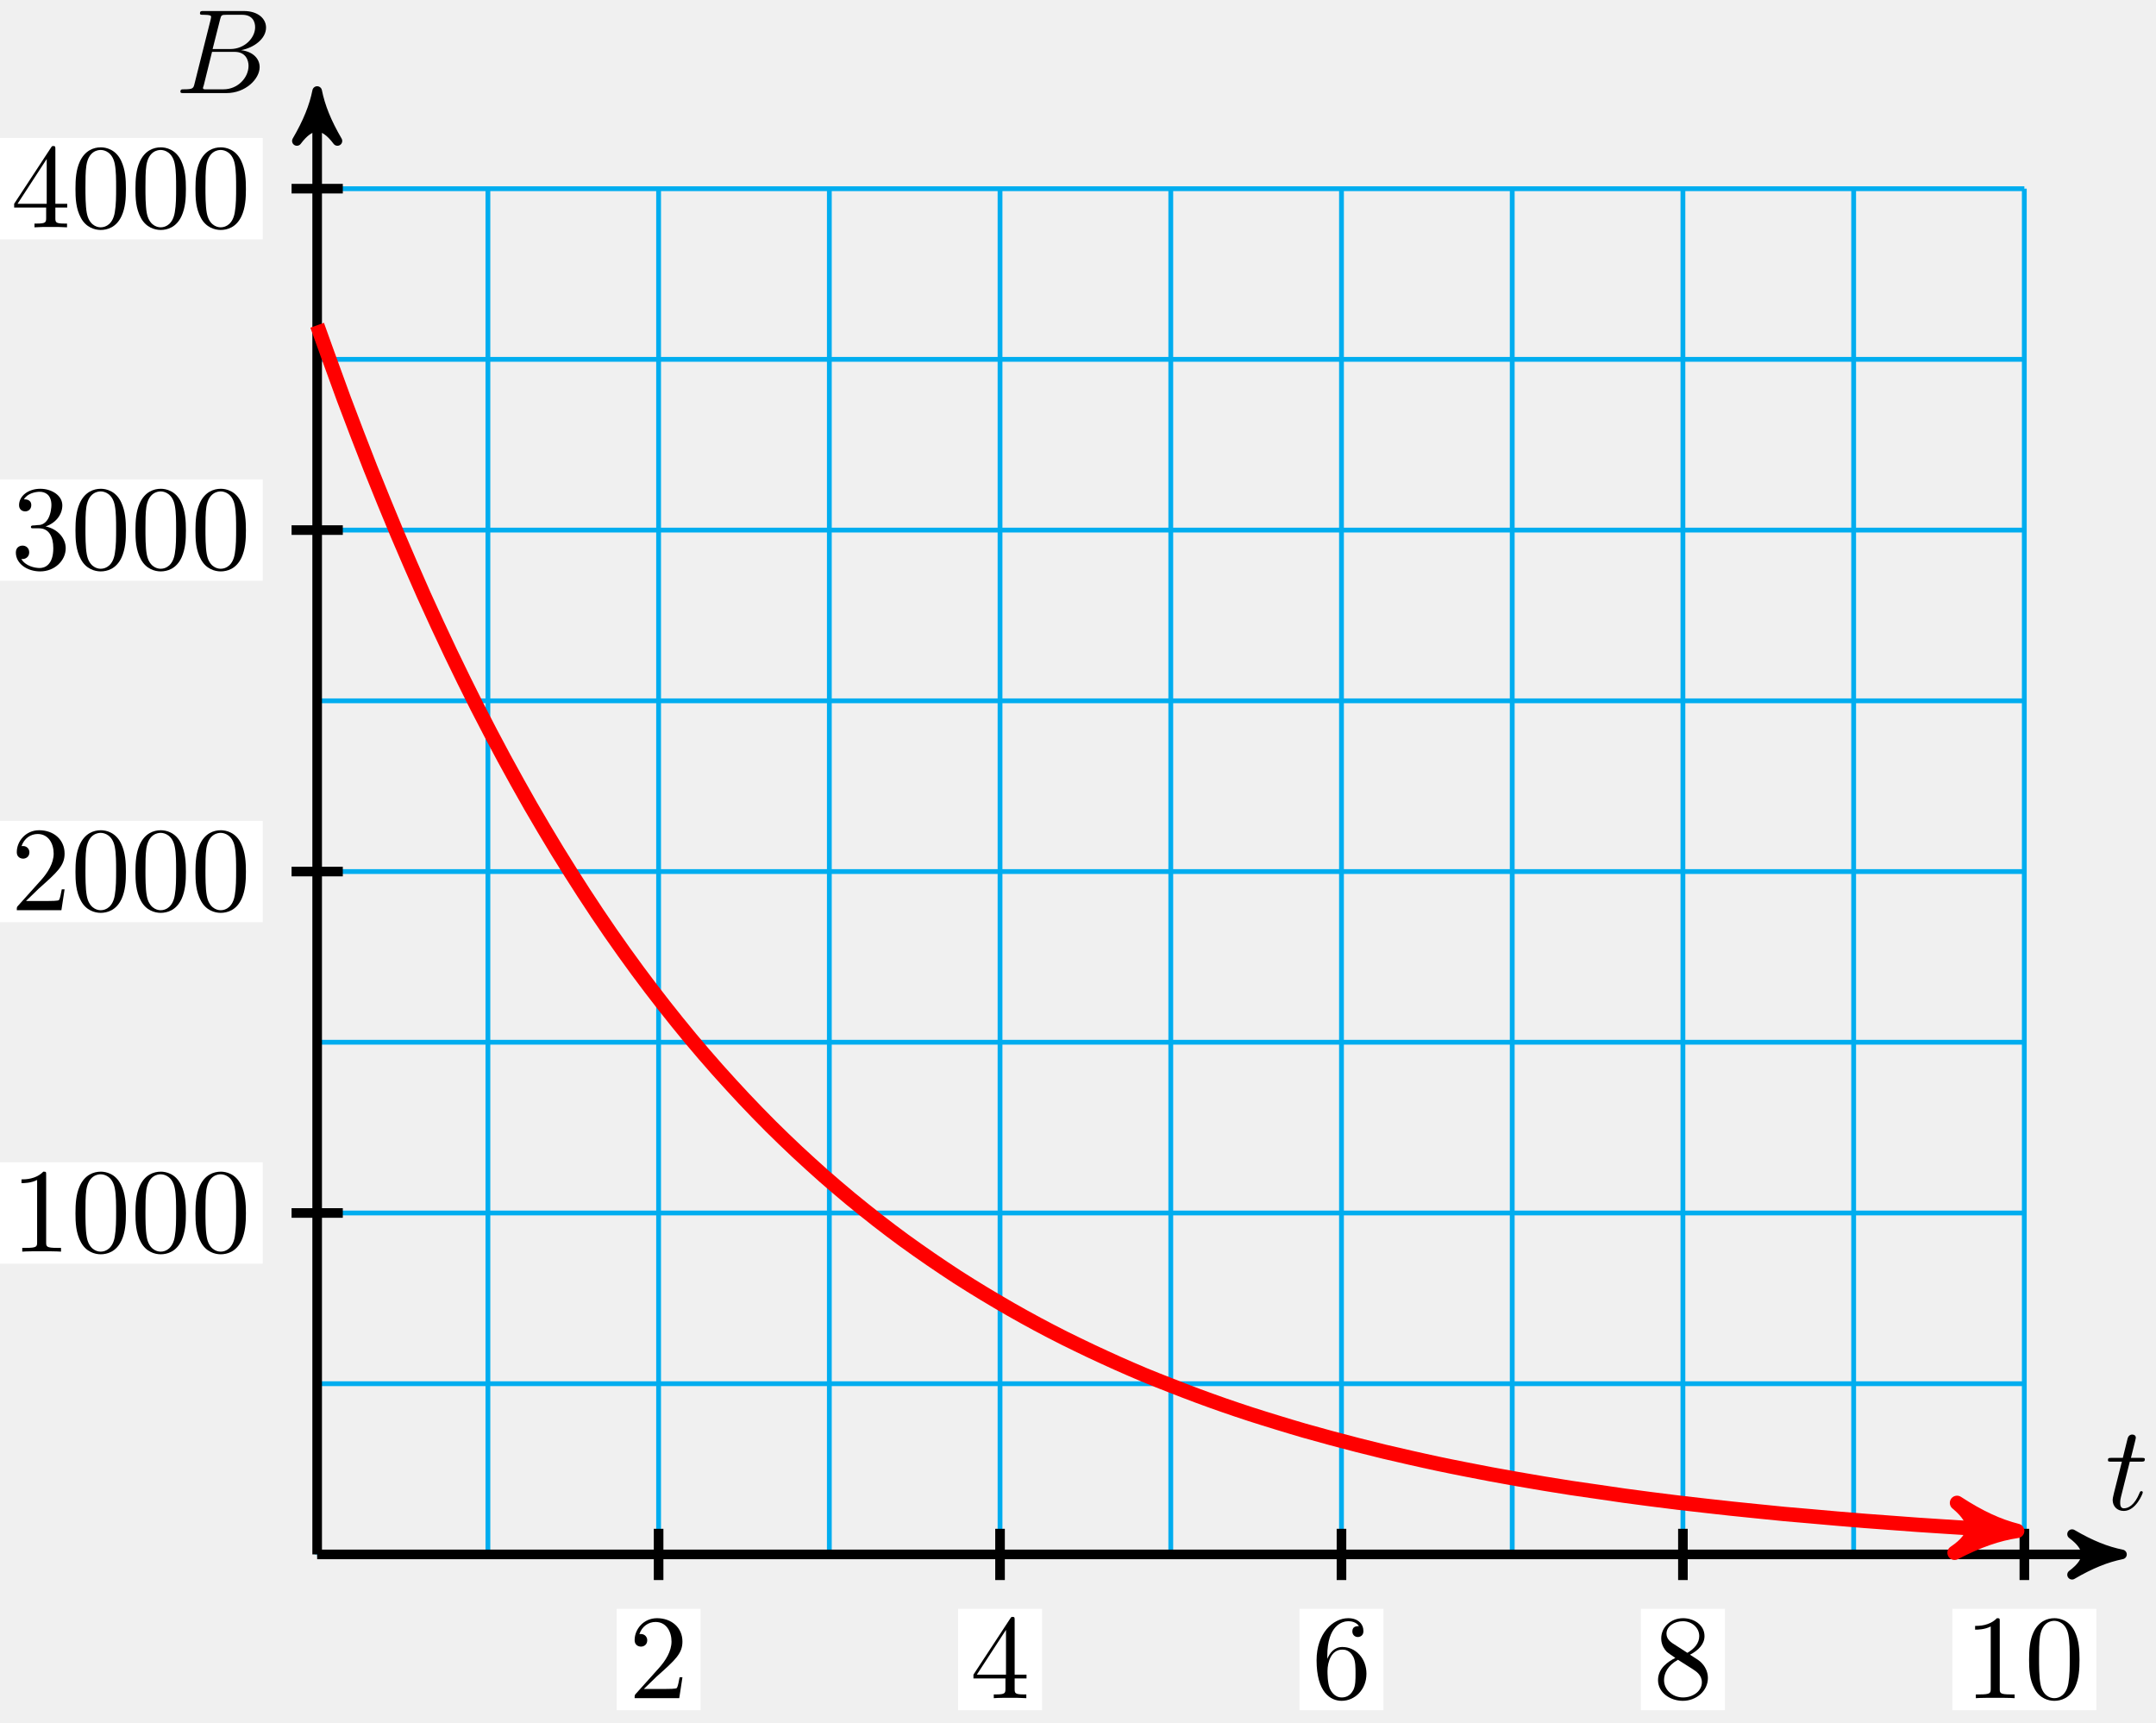
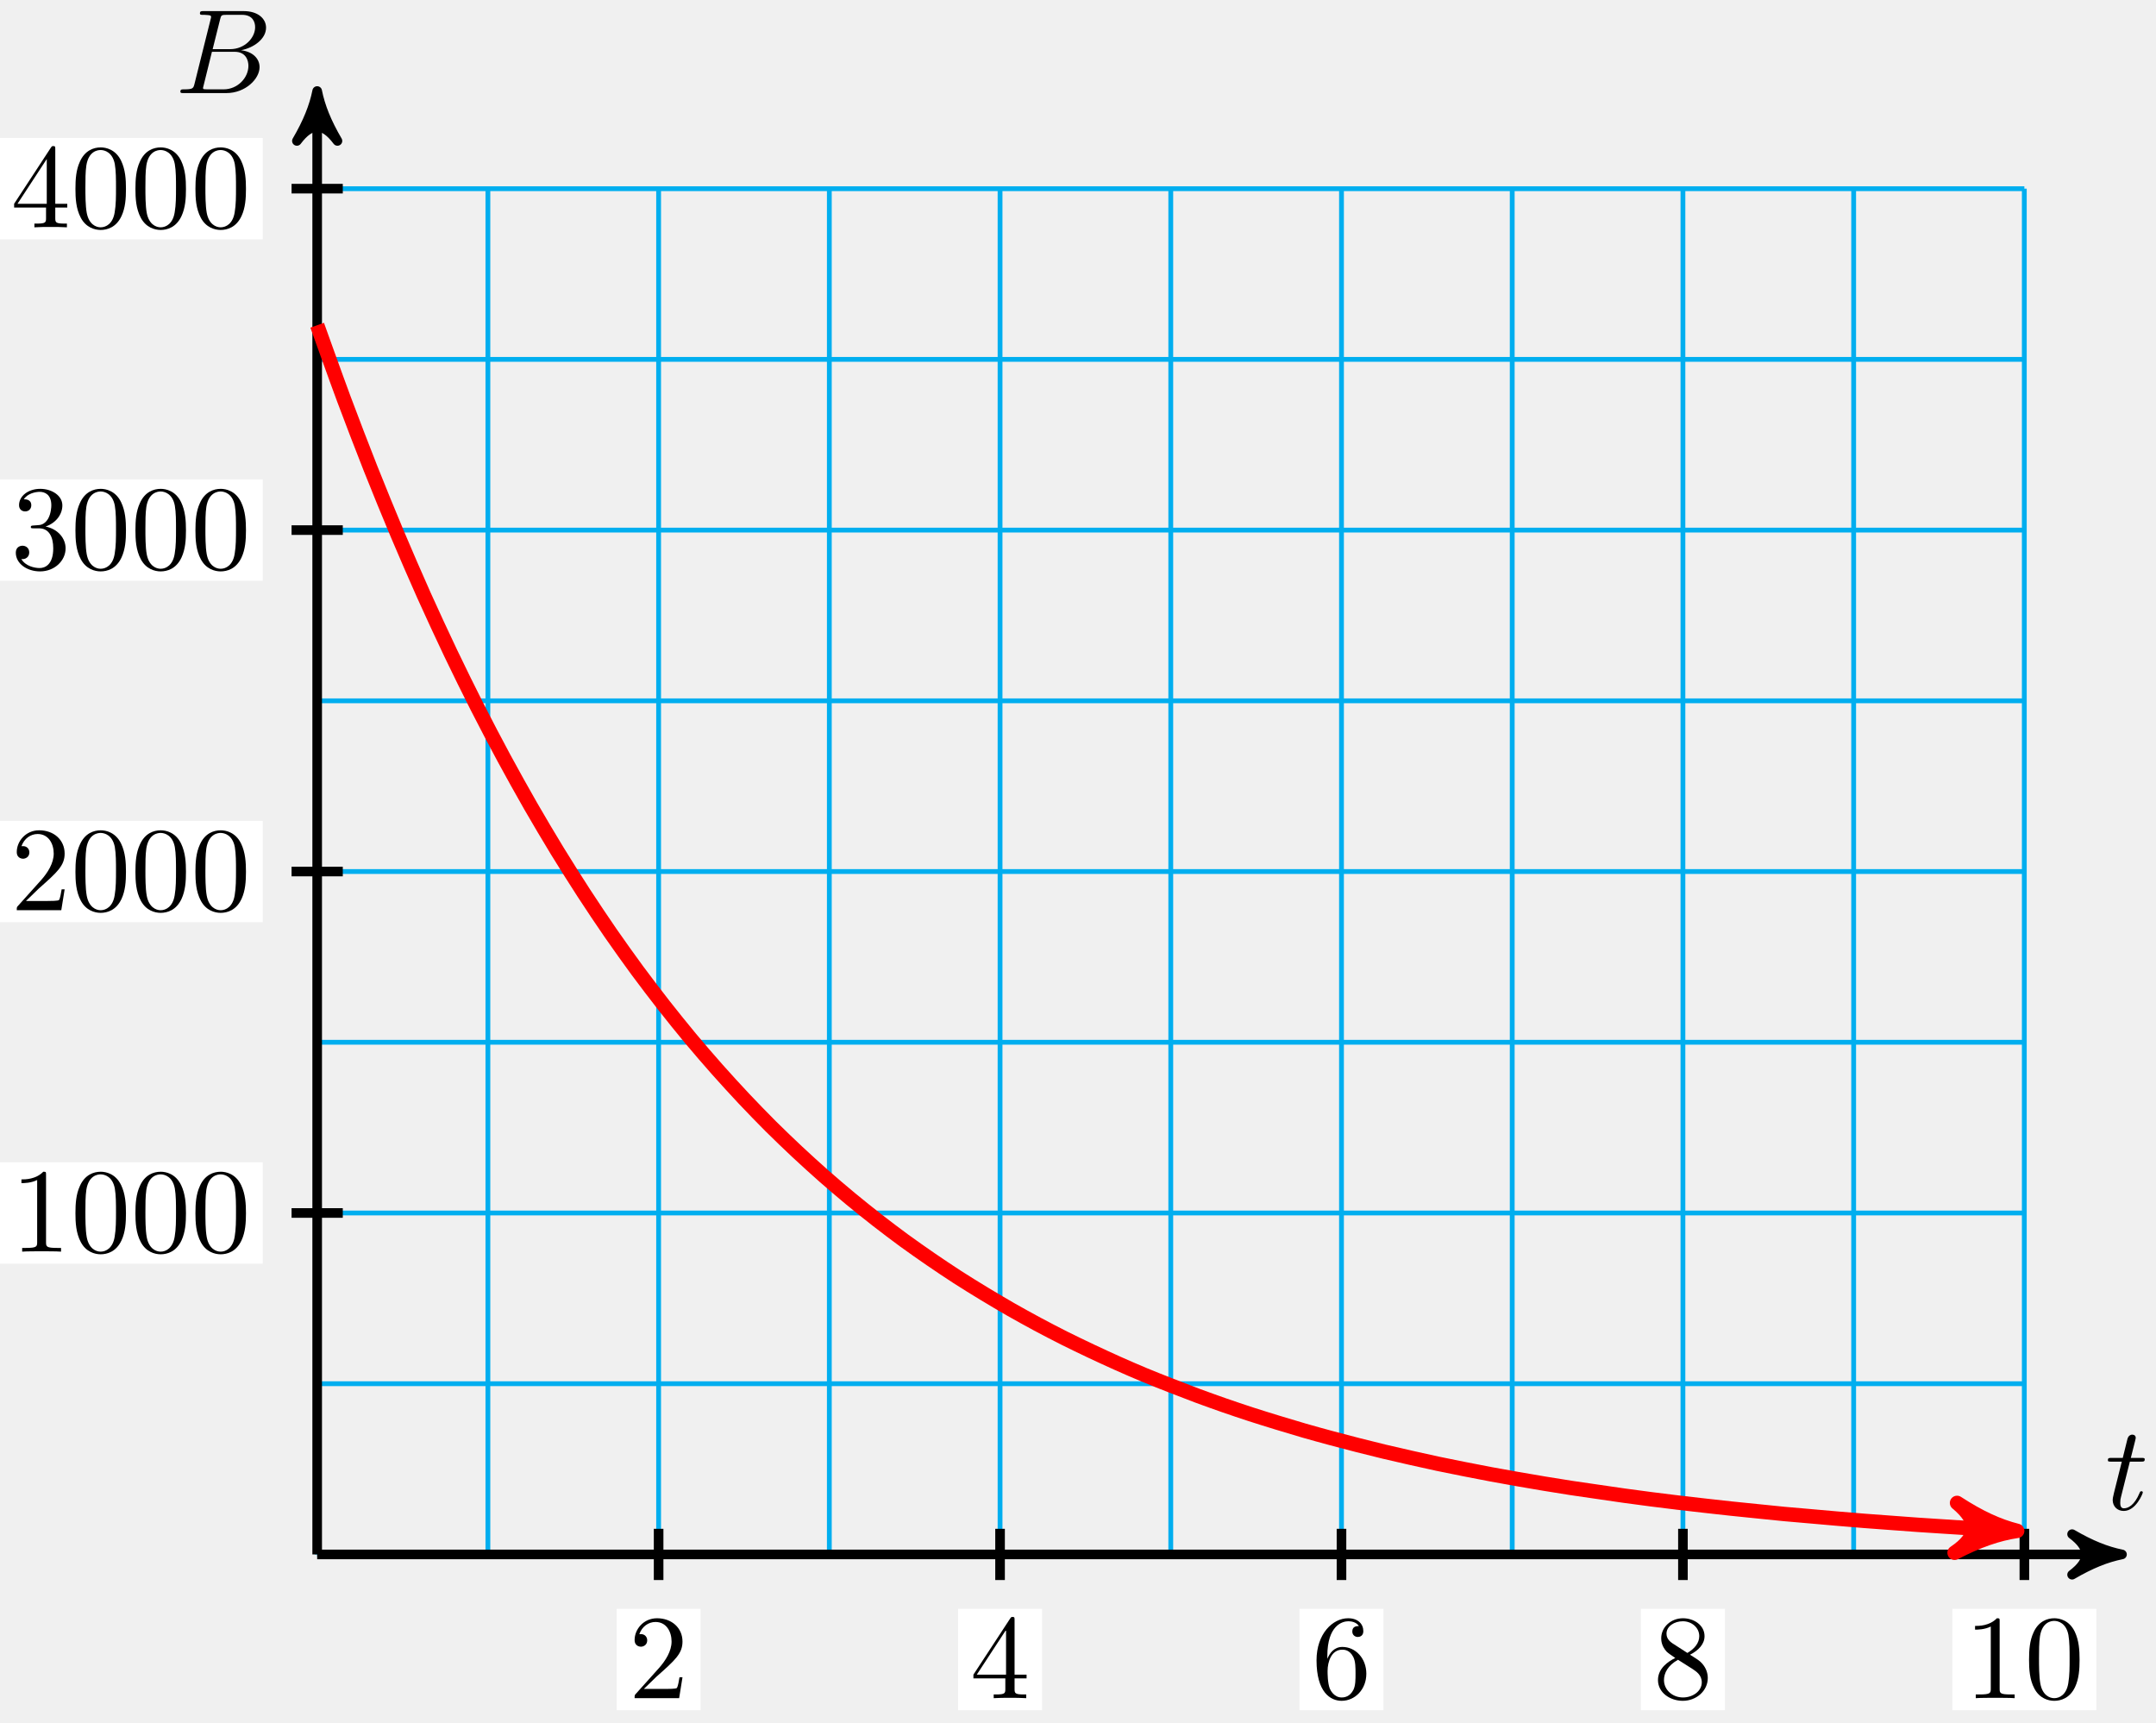
- <svg xmlns="http://www.w3.org/2000/svg" xmlns:xlink="http://www.w3.org/1999/xlink" width="179pt" height="143pt" viewBox="0 0 179 143" version="1.1">
+ <svg xmlns="http://www.w3.org/2000/svg" xmlns:xlink="http://www.w3.org/1999/xlink" version="1.1" width="179" height="143" viewBox="0 0 179 143">
  <defs>
-     <g>
-       <symbol overflow="visible" id="glyph0-0">
-         <path style="stroke:none;" d="" />
-       </symbol>
-       <symbol overflow="visible" id="glyph0-1">
-         <path style="stroke:none;" d="M 2.047 -3.984 L 2.984 -3.984 C 3.188 -3.984 3.297 -3.984 3.297 -4.188 C 3.297 -4.297 3.188 -4.297 3.016 -4.297 L 2.141 -4.297 C 2.5 -5.719 2.547 -5.906 2.547 -5.969 C 2.547 -6.141 2.422 -6.234 2.25 -6.234 C 2.219 -6.234 1.938 -6.234 1.859 -5.875 L 1.469 -4.297 L 0.531 -4.297 C 0.328 -4.297 0.234 -4.297 0.234 -4.109 C 0.234 -3.984 0.312 -3.984 0.516 -3.984 L 1.391 -3.984 C 0.672 -1.156 0.625 -0.984 0.625 -0.812 C 0.625 -0.266 1 0.109 1.547 0.109 C 2.562 0.109 3.125 -1.344 3.125 -1.422 C 3.125 -1.531 3.047 -1.531 3.016 -1.531 C 2.922 -1.531 2.906 -1.5 2.859 -1.391 C 2.438 -0.344 1.906 -0.109 1.562 -0.109 C 1.359 -0.109 1.25 -0.234 1.25 -0.562 C 1.25 -0.812 1.281 -0.875 1.312 -1.047 Z M 2.047 -3.984 " />
-       </symbol>
-       <symbol overflow="visible" id="glyph0-2">
-         <path style="stroke:none;" d="M 1.594 -0.781 C 1.5 -0.391 1.469 -0.312 0.688 -0.312 C 0.516 -0.312 0.422 -0.312 0.422 -0.109 C 0.422 0 0.516 0 0.688 0 L 4.25 0 C 5.828 0 7 -1.172 7 -2.156 C 7 -2.875 6.422 -3.453 5.453 -3.562 C 6.484 -3.75 7.531 -4.484 7.531 -5.438 C 7.531 -6.172 6.875 -6.812 5.688 -6.812 L 2.328 -6.812 C 2.141 -6.812 2.047 -6.812 2.047 -6.609 C 2.047 -6.5 2.141 -6.5 2.328 -6.5 C 2.344 -6.5 2.531 -6.5 2.703 -6.484 C 2.875 -6.453 2.969 -6.453 2.969 -6.312 C 2.969 -6.281 2.953 -6.25 2.938 -6.125 Z M 3.094 -3.656 L 3.719 -6.125 C 3.812 -6.469 3.828 -6.5 4.25 -6.5 L 5.547 -6.5 C 6.422 -6.5 6.625 -5.906 6.625 -5.469 C 6.625 -4.594 5.766 -3.656 4.562 -3.656 Z M 2.656 -0.312 C 2.516 -0.312 2.5 -0.312 2.438 -0.312 C 2.328 -0.328 2.297 -0.344 2.297 -0.422 C 2.297 -0.453 2.297 -0.469 2.359 -0.641 L 3.047 -3.422 L 4.922 -3.422 C 5.875 -3.422 6.078 -2.688 6.078 -2.266 C 6.078 -1.281 5.188 -0.312 4 -0.312 Z M 2.656 -0.312 " />
-       </symbol>
-       <symbol overflow="visible" id="glyph1-0">
-         <path style="stroke:none;" d="" />
-       </symbol>
-       <symbol overflow="visible" id="glyph1-1">
-         <path style="stroke:none;" d="M 1.266 -0.766 L 2.328 -1.797 C 3.875 -3.172 4.469 -3.703 4.469 -4.703 C 4.469 -5.844 3.578 -6.641 2.359 -6.641 C 1.234 -6.641 0.5 -5.719 0.5 -4.828 C 0.5 -4.281 1 -4.281 1.031 -4.281 C 1.203 -4.281 1.547 -4.391 1.547 -4.812 C 1.547 -5.062 1.359 -5.328 1.016 -5.328 C 0.938 -5.328 0.922 -5.328 0.891 -5.312 C 1.109 -5.969 1.656 -6.328 2.234 -6.328 C 3.141 -6.328 3.562 -5.516 3.562 -4.703 C 3.562 -3.906 3.078 -3.125 2.516 -2.5 L 0.609 -0.375 C 0.5 -0.266 0.5 -0.234 0.5 0 L 4.203 0 L 4.469 -1.734 L 4.234 -1.734 C 4.172 -1.438 4.109 -1 4 -0.844 C 3.938 -0.766 3.281 -0.766 3.062 -0.766 Z M 1.266 -0.766 " />
-       </symbol>
-       <symbol overflow="visible" id="glyph1-2">
-         <path style="stroke:none;" d="M 2.938 -1.641 L 2.938 -0.781 C 2.938 -0.422 2.906 -0.312 2.172 -0.312 L 1.969 -0.312 L 1.969 0 C 2.375 -0.031 2.891 -0.031 3.312 -0.031 C 3.734 -0.031 4.25 -0.031 4.672 0 L 4.672 -0.312 L 4.453 -0.312 C 3.719 -0.312 3.703 -0.422 3.703 -0.781 L 3.703 -1.641 L 4.688 -1.641 L 4.688 -1.953 L 3.703 -1.953 L 3.703 -6.484 C 3.703 -6.688 3.703 -6.75 3.531 -6.75 C 3.453 -6.75 3.422 -6.75 3.344 -6.625 L 0.281 -1.953 L 0.281 -1.641 Z M 2.984 -1.953 L 0.562 -1.953 L 2.984 -5.672 Z M 2.984 -1.953 " />
-       </symbol>
-       <symbol overflow="visible" id="glyph1-3">
-         <path style="stroke:none;" d="M 1.312 -3.266 L 1.312 -3.516 C 1.312 -6.031 2.547 -6.391 3.062 -6.391 C 3.297 -6.391 3.719 -6.328 3.938 -5.984 C 3.781 -5.984 3.391 -5.984 3.391 -5.547 C 3.391 -5.234 3.625 -5.078 3.844 -5.078 C 4 -5.078 4.312 -5.172 4.312 -5.562 C 4.312 -6.156 3.875 -6.641 3.047 -6.641 C 1.766 -6.641 0.422 -5.359 0.422 -3.156 C 0.422 -0.484 1.578 0.219 2.5 0.219 C 3.609 0.219 4.562 -0.719 4.562 -2.031 C 4.562 -3.297 3.672 -4.25 2.562 -4.25 C 1.891 -4.25 1.516 -3.75 1.312 -3.266 Z M 2.5 -0.062 C 1.875 -0.062 1.578 -0.656 1.516 -0.812 C 1.328 -1.281 1.328 -2.078 1.328 -2.25 C 1.328 -3.031 1.656 -4.031 2.547 -4.031 C 2.719 -4.031 3.172 -4.031 3.484 -3.406 C 3.656 -3.047 3.656 -2.531 3.656 -2.047 C 3.656 -1.562 3.656 -1.062 3.484 -0.703 C 3.188 -0.109 2.734 -0.062 2.5 -0.062 Z M 2.5 -0.062 " />
-       </symbol>
-       <symbol overflow="visible" id="glyph1-4">
-         <path style="stroke:none;" d="M 1.625 -4.562 C 1.172 -4.859 1.125 -5.188 1.125 -5.359 C 1.125 -5.969 1.781 -6.391 2.484 -6.391 C 3.203 -6.391 3.844 -5.875 3.844 -5.156 C 3.844 -4.578 3.453 -4.109 2.859 -3.766 Z M 3.078 -3.609 C 3.797 -3.984 4.281 -4.5 4.281 -5.156 C 4.281 -6.078 3.406 -6.641 2.5 -6.641 C 1.5 -6.641 0.688 -5.906 0.688 -4.969 C 0.688 -4.797 0.703 -4.344 1.125 -3.875 C 1.234 -3.766 1.609 -3.516 1.859 -3.344 C 1.281 -3.047 0.422 -2.5 0.422 -1.5 C 0.422 -0.453 1.438 0.219 2.484 0.219 C 3.609 0.219 4.562 -0.609 4.562 -1.672 C 4.562 -2.031 4.453 -2.484 4.062 -2.906 C 3.875 -3.109 3.719 -3.203 3.078 -3.609 Z M 2.078 -3.188 L 3.312 -2.406 C 3.594 -2.219 4.062 -1.922 4.062 -1.312 C 4.062 -0.578 3.312 -0.062 2.5 -0.062 C 1.641 -0.062 0.922 -0.672 0.922 -1.5 C 0.922 -2.078 1.234 -2.719 2.078 -3.188 Z M 2.078 -3.188 " />
-       </symbol>
-       <symbol overflow="visible" id="glyph1-5">
-         <path style="stroke:none;" d="M 2.938 -6.375 C 2.938 -6.625 2.938 -6.641 2.703 -6.641 C 2.078 -6 1.203 -6 0.891 -6 L 0.891 -5.688 C 1.094 -5.688 1.672 -5.688 2.188 -5.953 L 2.188 -0.781 C 2.188 -0.422 2.156 -0.312 1.266 -0.312 L 0.953 -0.312 L 0.953 0 C 1.297 -0.031 2.156 -0.031 2.562 -0.031 C 2.953 -0.031 3.828 -0.031 4.172 0 L 4.172 -0.312 L 3.859 -0.312 C 2.953 -0.312 2.938 -0.422 2.938 -0.781 Z M 2.938 -6.375 " />
-       </symbol>
-       <symbol overflow="visible" id="glyph1-6">
-         <path style="stroke:none;" d="M 4.578 -3.188 C 4.578 -3.984 4.531 -4.781 4.188 -5.516 C 3.734 -6.484 2.906 -6.641 2.5 -6.641 C 1.891 -6.641 1.172 -6.375 0.75 -5.453 C 0.438 -4.766 0.391 -3.984 0.391 -3.188 C 0.391 -2.438 0.422 -1.547 0.844 -0.781 C 1.266 0.016 2 0.219 2.484 0.219 C 3.016 0.219 3.781 0.016 4.219 -0.938 C 4.531 -1.625 4.578 -2.406 4.578 -3.188 Z M 2.484 0 C 2.094 0 1.5 -0.25 1.328 -1.203 C 1.219 -1.797 1.219 -2.719 1.219 -3.312 C 1.219 -3.953 1.219 -4.609 1.297 -5.141 C 1.484 -6.328 2.234 -6.422 2.484 -6.422 C 2.812 -6.422 3.469 -6.234 3.656 -5.25 C 3.766 -4.688 3.766 -3.938 3.766 -3.312 C 3.766 -2.562 3.766 -1.891 3.656 -1.25 C 3.5 -0.297 2.938 0 2.484 0 Z M 2.484 0 " />
-       </symbol>
-       <symbol overflow="visible" id="glyph1-7">
-         <path style="stroke:none;" d="M 2.891 -3.516 C 3.703 -3.781 4.281 -4.469 4.281 -5.266 C 4.281 -6.078 3.406 -6.641 2.453 -6.641 C 1.453 -6.641 0.688 -6.047 0.688 -5.281 C 0.688 -4.953 0.906 -4.766 1.203 -4.766 C 1.5 -4.766 1.703 -4.984 1.703 -5.281 C 1.703 -5.766 1.234 -5.766 1.094 -5.766 C 1.391 -6.266 2.047 -6.391 2.406 -6.391 C 2.828 -6.391 3.375 -6.172 3.375 -5.281 C 3.375 -5.156 3.344 -4.578 3.094 -4.141 C 2.797 -3.656 2.453 -3.625 2.203 -3.625 C 2.125 -3.609 1.891 -3.594 1.812 -3.594 C 1.734 -3.578 1.672 -3.562 1.672 -3.469 C 1.672 -3.359 1.734 -3.359 1.906 -3.359 L 2.344 -3.359 C 3.156 -3.359 3.531 -2.688 3.531 -1.703 C 3.531 -0.344 2.844 -0.062 2.406 -0.062 C 1.969 -0.062 1.219 -0.234 0.875 -0.812 C 1.219 -0.766 1.531 -0.984 1.531 -1.359 C 1.531 -1.719 1.266 -1.922 0.984 -1.922 C 0.734 -1.922 0.422 -1.781 0.422 -1.344 C 0.422 -0.438 1.344 0.219 2.438 0.219 C 3.656 0.219 4.562 -0.688 4.562 -1.703 C 4.562 -2.516 3.922 -3.297 2.891 -3.516 Z M 2.891 -3.516 " />
-       </symbol>
-     </g>
+     <path id="font_1_2" d="M.206 .4H.3C.32 .4 .33 .4 .33 .42 .33 .431 .32 .431 .302 .431H.214C.25 .572 .255 .592 .255 .598 .255 .615 .243 .625 .226 .625 .223 .625 .195 .624 .186 .589L.147 .431H.053C.033 .431 .023 .431 .023 .412 .023 .4 .031 .4 .051 .4H.139C.067 .116 .063 .099 .063 .081 .063 .027 .101-.011 .155-.011 .257-.011 .314 .135 .314 .143 .314 .153 .306 .153 .302 .153 .293 .153 .292 .15 .287 .139 .244 .035 .191 .011 .157 .011 .136 .011 .126 .024 .126 .057 .126 .081 .128 .088 .132 .105L.206 .4Z" />
+     <path id="font_1_1" d="M.16 .078C.15 .039 .148 .031 .069 .031 .052 .031 .042 .031 .042 .011 .042 0 .051 0 .069 0H.426C.584 0 .702 .118 .702 .216 .702 .288 .644 .346 .547 .357 .651 .376 .756 .45 .756 .545 .756 .619 .69 .683 .57 .683H.234C.215 .683 .205 .683 .205 .663 .205 .652 .214 .652 .233 .652 .235 .652 .254 .652 .271 .65 .289 .648 .298 .647 .298 .634 .298 .63 .297 .627 .294 .615L.16 .078M.311 .366 .373 .614C.382 .649 .384 .652 .427 .652H.556C.644 .652 .665 .593 .665 .549 .665 .461 .579 .366 .457 .366H.311M.266 .031C.252 .031 .25 .031 .244 .032 .234 .033 .231 .034 .231 .042 .231 .045 .231 .047 .236 .065L.305 .344H.494C.59 .344 .609 .27 .609 .227 .609 .128 .52 .031 .402 .031H.266Z" />
+     <path id="font_2_3" d="M.127 .077 .233 .18C.389 .318 .449 .372 .449 .472 .449 .586 .359 .666 .237 .666 .124 .666 .05 .574 .05 .485 .05 .429 .1 .429 .103 .429 .12 .429 .155 .441 .155 .482 .155 .508 .137 .534 .102 .534 .094 .534 .092 .534 .089 .533 .112 .598 .166 .635 .224 .635 .315 .635 .358 .554 .358 .472 .358 .392 .308 .313 .253 .251L.061 .037C.05 .026 .05 .024 .05 0H.421L.449 .174H.424C.419 .144 .412 .1 .402 .085 .395 .077 .329 .077 .307 .077H.127Z" />
+     <path id="font_2_5" d="M.294 .165V.078C.294 .042 .292 .031 .218 .031H.197V0C.238 .003 .29 .003 .332 .003 .374 .003 .427 .003 .468 0V.031H.447C.373 .031 .371 .042 .371 .078V.165H.471V.196H.371V.651C.371 .671 .371 .677 .355 .677 .346 .677 .343 .677 .335 .665L.028 .196V.165H.294M.3 .196H.056L.3 .569V.196Z" />
+     <path id="font_2_6" d="M.132 .328V.352C.132 .605 .256 .641 .307 .641 .331 .641 .373 .635 .395 .601 .38 .601 .34 .601 .34 .556 .34 .525 .364 .51 .386 .51 .402 .51 .432 .519 .432 .558 .432 .618 .388 .666 .305 .666 .177 .666 .042 .537 .042 .316 .042 .049 .158-.022 .251-.022 .362-.022 .457 .072 .457 .204 .457 .331 .368 .427 .257 .427 .189 .427 .152 .376 .132 .328M.251 .006C.188 .006 .158 .066 .152 .081 .134 .128 .134 .208 .134 .226 .134 .304 .166 .404 .256 .404 .272 .404 .318 .404 .349 .342 .367 .305 .367 .254 .367 .205 .367 .157 .367 .107 .35 .071 .32 .011 .274 .006 .251 .006Z" />
+     <path id="font_2_7" d="M.163 .457C.117 .487 .113 .521 .113 .538 .113 .599 .178 .641 .249 .641 .322 .641 .386 .589 .386 .517 .386 .46 .347 .412 .287 .377L.163 .457M.309 .362C.381 .399 .43 .451 .43 .517 .43 .609 .341 .666 .25 .666 .15 .666 .069 .592 .069 .499 .069 .481 .071 .436 .113 .389 .124 .377 .161 .352 .186 .335 .128 .306 .042 .25 .042 .151 .042 .045 .144-.022 .249-.022 .362-.022 .457 .061 .457 .168 .457 .204 .446 .249 .408 .291 .389 .312 .373 .322 .309 .362M.209 .32 .332 .242C.36 .223 .407 .193 .407 .132 .407 .058 .332 .006 .25 .006 .164 .006 .092 .068 .092 .151 .092 .209 .124 .273 .209 .32Z" />
+     <path id="font_2_2" d="M.294 .64C.294 .664 .294 .666 .271 .666 .209 .602 .121 .602 .089 .602V.571C.109 .571 .168 .571 .22 .597V.079C.22 .043 .217 .031 .127 .031H.095V0C.13 .003 .217 .003 .257 .003 .297 .003 .384 .003 .419 0V.031H.387C.297 .031 .294 .042 .294 .079V.64Z" />
+     <path id="font_2_1" d="M.46 .32C.46 .4 .455 .48 .42 .554 .374 .65 .292 .666 .25 .666 .19 .666 .117 .64 .076 .547 .044 .478 .039 .4 .039 .32 .039 .245 .043 .155 .084 .079 .127-.002 .2-.022 .249-.022 .303-.022 .379-.001 .423 .094 .455 .163 .46 .241 .46 .32M.249-0C.21-0 .151 .025 .133 .121 .122 .181 .122 .273 .122 .332 .122 .396 .122 .462 .13 .516 .149 .635 .224 .644 .249 .644 .282 .644 .348 .626 .367 .527 .377 .471 .377 .395 .377 .332 .377 .257 .377 .189 .366 .125 .351 .03 .294-0 .249-0Z" />
+     <path id="font_2_4" d="M.29 .352C.372 .379 .43 .449 .43 .528 .43 .61 .342 .666 .246 .666 .145 .666 .069 .606 .069 .53 .069 .497 .091 .478 .12 .478 .151 .478 .171 .5 .171 .529 .171 .579 .124 .579 .109 .579 .14 .628 .206 .641 .242 .641 .283 .641 .338 .619 .338 .529 .338 .517 .336 .459 .31 .415 .28 .367 .246 .364 .221 .363 .213 .362 .189 .36 .182 .36 .174 .359 .167 .358 .167 .348 .167 .337 .174 .337 .191 .337H.235C.317 .337 .354 .269 .354 .17 .354 .034 .285 .006 .241 .006 .198 .006 .123 .022 .088 .081 .123 .076 .154 .098 .154 .136 .154 .172 .127 .192 .098 .192 .074 .192 .042 .178 .042 .134 .042 .043 .135-.022 .244-.022 .366-.022 .457 .068 .457 .17 .457 .253 .394 .331 .29 .352Z" />
  </defs>
-   <g id="surface1">
-     <path style="fill:none;stroke-width:0.399;stroke-linecap:butt;stroke-linejoin:miter;stroke:rgb(0%,67.839%,93.729%);stroke-opacity:1;stroke-miterlimit:10;" d="M -0.001 0.002 L 141.733 0.002 M -0.001 14.173 L 141.733 14.173 M -0.001 28.347 L 141.733 28.347 M -0.001 42.522 L 141.733 42.522 M -0.001 56.692 L 141.733 56.692 M -0.001 70.867 L 141.733 70.867 M -0.001 85.041 L 141.733 85.041 M -0.001 99.216 L 141.733 99.216 M -0.001 113.382 L 141.733 113.382 M -0.001 0.002 L -0.001 113.386 M 14.174 0.002 L 14.174 113.386 M 28.346 0.002 L 28.346 113.386 M 42.521 0.002 L 42.521 113.386 M 56.692 0.002 L 56.692 113.386 M 70.868 0.002 L 70.868 113.386 M 85.039 0.002 L 85.039 113.386 M 99.215 0.002 L 99.215 113.386 M 113.386 0.002 L 113.386 113.386 M 127.561 0.002 L 127.561 113.386 M 141.729 0.002 L 141.729 113.386 " transform="matrix(1.00003,0,0,-1.00009,26.33328,129.0605)" />
-     <path style="fill:none;stroke-width:0.797;stroke-linecap:butt;stroke-linejoin:miter;stroke:rgb(0%,0%,0%);stroke-opacity:1;stroke-miterlimit:10;" d="M -0.001 0.002 L 148.803 0.002 " transform="matrix(1.00003,0,0,-1.00009,26.33328,129.0605)" />
-     <path style="fill-rule:nonzero;fill:rgb(0%,0%,0%);fill-opacity:1;stroke-width:0.797;stroke-linecap:butt;stroke-linejoin:round;stroke:rgb(0%,0%,0%);stroke-opacity:1;stroke-miterlimit:10;" d="M 1.034 0.002 C -0.258 0.26 -1.555 0.775 -3.11 1.685 C -1.555 0.518 -1.555 -0.518 -3.11 -1.685 C -1.555 -0.775 -0.258 -0.26 1.034 0.002 Z M 1.034 0.002 " transform="matrix(1.00003,0,0,-1.00009,175.1413,129.0605)" />
-     <g style="fill:rgb(0%,0%,0%);fill-opacity:1;">
-       <use xlink:href="#glyph0-1" x="174.777" y="125.341" />
-     </g>
-     <path style="fill:none;stroke-width:0.797;stroke-linecap:butt;stroke-linejoin:miter;stroke:rgb(0%,0%,0%);stroke-opacity:1;stroke-miterlimit:10;" d="M -0.001 0.002 L -0.001 120.456 " transform="matrix(1.00003,0,0,-1.00009,26.33328,129.0605)" />
-     <path style="fill-rule:nonzero;fill:rgb(0%,0%,0%);fill-opacity:1;stroke-width:0.797;stroke-linecap:butt;stroke-linejoin:round;stroke:rgb(0%,0%,0%);stroke-opacity:1;stroke-miterlimit:10;" d="M 1.034 0.001 C -0.259 0.259 -1.555 0.779 -3.11 1.685 C -1.555 0.517 -1.555 -0.518 -3.11 -1.682 C -1.555 -0.776 -0.259 -0.26 1.034 0.001 Z M 1.034 0.001 " transform="matrix(0,-1.00009,-1.00003,0,26.33328,8.592954)" />
-     <g style="fill:rgb(0%,0%,0%);fill-opacity:1;">
-       <use xlink:href="#glyph0-2" x="14.557" y="7.728" />
-     </g>
-     <path style="fill:none;stroke-width:0.797;stroke-linecap:butt;stroke-linejoin:miter;stroke:rgb(0%,0%,0%);stroke-opacity:1;stroke-miterlimit:10;" d="M 28.346 2.127 L 28.346 -2.127 " transform="matrix(1.00003,0,0,-1.00009,26.33328,129.0605)" />
-     <path style=" stroke:none;fill-rule:nonzero;fill:rgb(100%,100%,100%);fill-opacity:1;" d="M 51.195 141.992 L 58.168 141.992 L 58.168 133.578 L 51.195 133.578 Z M 51.195 141.992 " />
-     <g style="fill:rgb(0%,0%,0%);fill-opacity:1;">
-       <use xlink:href="#glyph1-1" x="52.19" y="140.996" />
-     </g>
-     <path style="fill:none;stroke-width:0.797;stroke-linecap:butt;stroke-linejoin:miter;stroke:rgb(0%,0%,0%);stroke-opacity:1;stroke-miterlimit:10;" d="M 56.692 2.127 L 56.692 -2.127 " transform="matrix(1.00003,0,0,-1.00009,26.33328,129.0605)" />
-     <path style=" stroke:none;fill-rule:nonzero;fill:rgb(100%,100%,100%);fill-opacity:1;" d="M 79.543 141.992 L 86.516 141.992 L 86.516 133.578 L 79.543 133.578 Z M 79.543 141.992 " />
-     <g style="fill:rgb(0%,0%,0%);fill-opacity:1;">
-       <use xlink:href="#glyph1-2" x="80.538" y="140.996" />
-     </g>
-     <path style="fill:none;stroke-width:0.797;stroke-linecap:butt;stroke-linejoin:miter;stroke:rgb(0%,0%,0%);stroke-opacity:1;stroke-miterlimit:10;" d="M 85.039 2.127 L 85.039 -2.127 " transform="matrix(1.00003,0,0,-1.00009,26.33328,129.0605)" />
-     <path style=" stroke:none;fill-rule:nonzero;fill:rgb(100%,100%,100%);fill-opacity:1;" d="M 107.891 141.992 L 114.863 141.992 L 114.863 133.578 L 107.891 133.578 Z M 107.891 141.992 " />
-     <g style="fill:rgb(0%,0%,0%);fill-opacity:1;">
-       <use xlink:href="#glyph1-3" x="108.886" y="140.996" />
-     </g>
-     <path style="fill:none;stroke-width:0.797;stroke-linecap:butt;stroke-linejoin:miter;stroke:rgb(0%,0%,0%);stroke-opacity:1;stroke-miterlimit:10;" d="M 113.386 2.127 L 113.386 -2.127 " transform="matrix(1.00003,0,0,-1.00009,26.33328,129.0605)" />
-     <path style=" stroke:none;fill-rule:nonzero;fill:rgb(100%,100%,100%);fill-opacity:1;" d="M 136.238 141.992 L 143.211 141.992 L 143.211 133.578 L 136.238 133.578 Z M 136.238 141.992 " />
-     <g style="fill:rgb(0%,0%,0%);fill-opacity:1;">
-       <use xlink:href="#glyph1-4" x="137.234" y="140.996" />
-     </g>
-     <path style="fill:none;stroke-width:0.797;stroke-linecap:butt;stroke-linejoin:miter;stroke:rgb(0%,0%,0%);stroke-opacity:1;stroke-miterlimit:10;" d="M 141.733 2.127 L 141.733 -2.127 " transform="matrix(1.00003,0,0,-1.00009,26.33328,129.0605)" />
-     <path style=" stroke:none;fill-rule:nonzero;fill:rgb(100%,100%,100%);fill-opacity:1;" d="M 162.094 141.992 L 174.051 141.992 L 174.051 133.578 L 162.094 133.578 Z M 162.094 141.992 " />
-     <g style="fill:rgb(0%,0%,0%);fill-opacity:1;">
-       <use xlink:href="#glyph1-5" x="163.09" y="140.996" />
-       <use xlink:href="#glyph1-6" x="168.072" y="140.996" />
-     </g>
-     <path style="fill:none;stroke-width:0.797;stroke-linecap:butt;stroke-linejoin:miter;stroke:rgb(0%,0%,0%);stroke-opacity:1;stroke-miterlimit:10;" d="M 2.128 28.347 L -2.126 28.347 " transform="matrix(1.00003,0,0,-1.00009,26.33328,129.0605)" />
-     <path style=" stroke:none;fill-rule:nonzero;fill:rgb(100%,100%,100%);fill-opacity:1;" d="M -0.102 104.918 L 21.816 104.918 L 21.816 96.504 L -0.102 96.504 Z M -0.102 104.918 " />
-     <g style="fill:rgb(0%,0%,0%);fill-opacity:1;">
-       <use xlink:href="#glyph1-5" x="0.894" y="103.921" />
-       <use xlink:href="#glyph1-6" x="5.875" y="103.921" />
-       <use xlink:href="#glyph1-6" x="10.856" y="103.921" />
-       <use xlink:href="#glyph1-6" x="15.838" y="103.921" />
-     </g>
-     <path style="fill:none;stroke-width:0.797;stroke-linecap:butt;stroke-linejoin:miter;stroke:rgb(0%,0%,0%);stroke-opacity:1;stroke-miterlimit:10;" d="M 2.128 56.692 L -2.126 56.692 " transform="matrix(1.00003,0,0,-1.00009,26.33328,129.0605)" />
-     <path style=" stroke:none;fill-rule:nonzero;fill:rgb(100%,100%,100%);fill-opacity:1;" d="M -0.102 76.57 L 21.816 76.57 L 21.816 68.156 L -0.102 68.156 Z M -0.102 76.57 " />
-     <g style="fill:rgb(0%,0%,0%);fill-opacity:1;">
-       <use xlink:href="#glyph1-1" x="0.894" y="75.573" />
-       <use xlink:href="#glyph1-6" x="5.875" y="75.573" />
-       <use xlink:href="#glyph1-6" x="10.856" y="75.573" />
-       <use xlink:href="#glyph1-6" x="15.838" y="75.573" />
-     </g>
-     <path style="fill:none;stroke-width:0.797;stroke-linecap:butt;stroke-linejoin:miter;stroke:rgb(0%,0%,0%);stroke-opacity:1;stroke-miterlimit:10;" d="M 2.128 85.041 L -2.126 85.041 " transform="matrix(1.00003,0,0,-1.00009,26.33328,129.0605)" />
-     <path style=" stroke:none;fill-rule:nonzero;fill:rgb(100%,100%,100%);fill-opacity:1;" d="M -0.102 48.219 L 21.816 48.219 L 21.816 39.805 L -0.102 39.805 Z M -0.102 48.219 " />
-     <g style="fill:rgb(0%,0%,0%);fill-opacity:1;">
-       <use xlink:href="#glyph1-7" x="0.894" y="47.223" />
-       <use xlink:href="#glyph1-6" x="5.875" y="47.223" />
-       <use xlink:href="#glyph1-6" x="10.856" y="47.223" />
-       <use xlink:href="#glyph1-6" x="15.838" y="47.223" />
-     </g>
-     <path style="fill:none;stroke-width:0.797;stroke-linecap:butt;stroke-linejoin:miter;stroke:rgb(0%,0%,0%);stroke-opacity:1;stroke-miterlimit:10;" d="M 2.128 113.386 L -2.126 113.386 " transform="matrix(1.00003,0,0,-1.00009,26.33328,129.0605)" />
-     <path style=" stroke:none;fill-rule:nonzero;fill:rgb(100%,100%,100%);fill-opacity:1;" d="M -0.102 19.871 L 21.816 19.871 L 21.816 11.457 L -0.102 11.457 Z M -0.102 19.871 " />
-     <g style="fill:rgb(0%,0%,0%);fill-opacity:1;">
-       <use xlink:href="#glyph1-2" x="0.894" y="18.874" />
-       <use xlink:href="#glyph1-6" x="5.875" y="18.874" />
-       <use xlink:href="#glyph1-6" x="10.856" y="18.874" />
-       <use xlink:href="#glyph1-6" x="15.838" y="18.874" />
-     </g>
-     <path style="fill:none;stroke-width:1.196;stroke-linecap:butt;stroke-linejoin:miter;stroke:rgb(100%,0%,0%);stroke-opacity:1;stroke-miterlimit:10;" d="M -0.001 102.047 C -0.001 102.047 1.6 97.575 2.214 95.927 C 2.831 94.279 3.815 91.712 4.428 90.162 C 5.045 88.607 6.03 86.201 6.643 84.74 C 7.26 83.28 8.245 81.01 8.858 79.635 C 9.471 78.264 10.459 76.14 11.073 74.851 C 11.686 73.562 12.674 71.558 13.287 70.347 C 13.901 69.136 14.889 67.262 15.502 66.121 C 16.115 64.984 17.104 63.211 17.717 62.141 C 18.33 61.071 19.318 59.411 19.932 58.407 C 20.545 57.399 21.533 55.841 22.147 54.895 C 22.76 53.946 23.744 52.474 24.361 51.587 C 24.975 50.697 25.959 49.318 26.576 48.486 C 27.189 47.65 28.174 46.357 28.791 45.576 C 29.404 44.791 30.388 43.568 31.006 42.83 C 31.619 42.092 32.603 40.951 33.22 40.256 C 33.834 39.565 34.818 38.487 35.435 37.834 C 36.048 37.182 37.033 36.163 37.65 35.55 C 38.263 34.936 39.248 33.991 39.861 33.417 C 40.478 32.843 41.462 31.948 42.076 31.405 C 42.693 30.866 43.677 30.027 44.29 29.519 C 44.908 29.011 45.892 28.222 46.505 27.742 C 47.122 27.261 48.107 26.515 48.72 26.07 C 49.337 25.621 50.321 24.929 50.935 24.508 C 51.552 24.086 52.536 23.422 53.15 23.027 C 53.767 22.629 54.751 22.019 55.364 21.648 C 55.978 21.277 56.966 20.695 57.579 20.344 C 58.192 19.992 59.181 19.446 59.794 19.117 C 60.407 18.785 61.395 18.274 62.009 17.965 C 62.622 17.657 63.61 17.184 64.223 16.891 C 64.837 16.602 65.825 16.145 66.438 15.872 C 67.051 15.598 68.04 15.169 68.653 14.911 C 69.266 14.657 70.251 14.266 70.868 14.028 C 71.481 13.786 72.465 13.403 73.082 13.177 C 73.696 12.946 74.68 12.595 75.297 12.38 C 75.911 12.165 76.895 11.833 77.512 11.634 C 78.125 11.435 79.11 11.13 79.727 10.942 C 80.34 10.755 81.324 10.454 81.942 10.278 C 82.555 10.103 83.539 9.829 84.156 9.665 C 84.77 9.501 85.754 9.239 86.367 9.083 C 86.984 8.927 87.969 8.681 88.582 8.532 C 89.199 8.384 90.184 8.161 90.797 8.021 C 91.414 7.884 92.398 7.661 93.012 7.533 C 93.629 7.4 94.613 7.204 95.226 7.083 C 95.844 6.962 96.828 6.767 97.441 6.654 C 98.058 6.54 99.043 6.365 99.656 6.255 C 100.273 6.15 101.257 5.982 101.871 5.876 C 102.484 5.775 103.472 5.615 104.085 5.521 C 104.699 5.427 105.687 5.287 106.3 5.201 C 106.914 5.111 107.902 4.962 108.515 4.877 C 109.128 4.794 110.117 4.662 110.73 4.584 C 111.343 4.502 112.331 4.38 112.945 4.306 C 113.558 4.232 114.546 4.123 115.159 4.052 C 115.773 3.982 116.761 3.873 117.374 3.806 C 117.987 3.74 118.972 3.642 119.589 3.58 C 120.202 3.517 121.187 3.416 121.804 3.357 C 122.417 3.299 123.401 3.216 124.018 3.166 C 124.632 3.111 125.616 3.021 126.233 2.97 C 126.847 2.916 127.831 2.834 128.448 2.787 C 129.061 2.736 130.046 2.666 130.663 2.623 C 131.276 2.576 132.26 2.502 132.878 2.459 C 133.491 2.416 134.475 2.353 135.088 2.314 C 135.706 2.275 136.69 2.213 137.303 2.174 C 137.92 2.135 138.905 2.072 139.518 2.041 C 140.135 2.006 141.733 1.928 139.862 2.017 " transform="matrix(1.00003,0,0,-1.00009,26.33328,129.0605)" />
-     <path style="fill-rule:nonzero;fill:rgb(100%,0%,0%);fill-opacity:1;stroke-width:1.196;stroke-linecap:butt;stroke-linejoin:round;stroke:rgb(100%,0%,0%);stroke-opacity:1;stroke-miterlimit:10;" d="M 1.273 -0.001 C -0.319 0.319 -1.915 0.956 -3.828 2.074 C -1.915 0.639 -1.914 -0.64 -3.826 -2.072 C -1.914 -0.956 -0.318 -0.318 1.273 -0.001 Z M 1.273 -0.001 " transform="matrix(0.99876,0.0494244,0.0494215,-0.99882,166.2009,127.0417)" />
-   </g>
+   <path transform="matrix(1.00003,0,0,-1.00009,26.33328,129.0605)" stroke-width=".399" stroke-linecap="butt" stroke-miterlimit="10" stroke-linejoin="miter" fill="none" stroke="#00aeef" d="M0 0H141.734M0 14.173H141.734M0 28.347H141.734M0 42.52H141.734M0 56.694H141.734M0 70.867H141.734M0 85.04H141.734M0 99.214H141.734M0 113.382H141.734M0 0V113.387M14.173 0V113.387M28.347 0V113.387M42.52 0V113.387M56.694 0V113.387M70.867 0V113.387M85.04 0V113.387M99.214 0V113.387M113.387 0V113.387M127.561 0V113.387M141.729 0V113.387M141.734 113.387" />
+   <path transform="matrix(1.00003,0,0,-1.00009,26.33328,129.0605)" stroke-width=".797" stroke-linecap="butt" stroke-miterlimit="10" stroke-linejoin="miter" fill="none" stroke="#000000" d="M0 0H148.804" />
+   <path transform="matrix(1.00003,0,0,-1.00009,175.1413,129.0605)" d="M1.036 0C-.259 .259-1.554 .777-3.108 1.684-1.554 .518-1.554-.518-3.108-1.684-1.554-.777-.259-.259 1.036 0Z" />
+   <path transform="matrix(1.00003,0,0,-1.00009,175.1413,129.0605)" stroke-width=".797" stroke-linecap="butt" stroke-linejoin="round" fill="none" stroke="#000000" d="M1.036 0C-.259 .259-1.554 .777-3.108 1.684-1.554 .518-1.554-.518-3.108-1.684-1.554-.777-.259-.259 1.036 0Z" />
+   <use data-text="t" xlink:href="#font_1_2" transform="matrix(9.962899,0,0,-9.963496,174.7767,125.3412)" />
+   <path transform="matrix(1.00003,0,0,-1.00009,26.33328,129.0605)" stroke-width=".797" stroke-linecap="butt" stroke-miterlimit="10" stroke-linejoin="miter" fill="none" stroke="#000000" d="M0 0V120.457" />
+   <path transform="matrix(0,-1.00009,-1.00003,-0,26.33328,8.592949)" d="M1.036 0C-.259 .259-1.554 .777-3.108 1.684-1.554 .518-1.554-.518-3.108-1.684-1.554-.777-.259-.259 1.036 0Z" />
+   <path transform="matrix(0,-1.00009,-1.00003,-0,26.33328,8.592949)" stroke-width=".797" stroke-linecap="butt" stroke-linejoin="round" fill="none" stroke="#000000" d="M1.036 0C-.259 .259-1.554 .777-3.108 1.684-1.554 .518-1.554-.518-3.108-1.684-1.554-.777-.259-.259 1.036 0Z" />
+   <use data-text="B" xlink:href="#font_1_1" transform="matrix(9.962899,0,0,-9.963496,14.55693,7.727615)" />
+   <path transform="matrix(1.00003,0,0,-1.00009,26.33328,129.0605)" stroke-width=".797" stroke-linecap="butt" stroke-miterlimit="10" stroke-linejoin="miter" fill="none" stroke="#000000" d="M28.347 2.126V-2.126" />
+   <path transform="matrix(1.00003,0,0,-1.00009,26.33328,129.0605)" d="M24.86-12.93H31.834V-4.517H24.86Z" fill="#ffffff" />
+   <use data-text="2" xlink:href="#font_2_3" transform="matrix(9.962899,0,0,-9.963496,52.19006,140.9956)" />
+   <path transform="matrix(1.00003,0,0,-1.00009,26.33328,129.0605)" stroke-width=".797" stroke-linecap="butt" stroke-miterlimit="10" stroke-linejoin="miter" fill="none" stroke="#000000" d="M56.694 2.126V-2.126" />
+   <path transform="matrix(1.00003,0,0,-1.00009,26.33328,129.0605)" d="M53.207-12.93H60.181V-4.517H53.207Z" fill="#ffffff" />
+   <use data-text="4" xlink:href="#font_2_5" transform="matrix(9.962899,0,0,-9.963496,80.53791,140.9956)" />
+   <path transform="matrix(1.00003,0,0,-1.00009,26.33328,129.0605)" stroke-width=".797" stroke-linecap="butt" stroke-miterlimit="10" stroke-linejoin="miter" fill="none" stroke="#000000" d="M85.04 2.126V-2.126" />
+   <path transform="matrix(1.00003,0,0,-1.00009,26.33328,129.0605)" d="M81.553-12.93H88.527V-4.517H81.553Z" fill="#ffffff" />
+   <use data-text="6" xlink:href="#font_2_6" transform="matrix(9.962899,0,0,-9.963496,108.8858,140.9956)" />
+   <path transform="matrix(1.00003,0,0,-1.00009,26.33328,129.0605)" stroke-width=".797" stroke-linecap="butt" stroke-miterlimit="10" stroke-linejoin="miter" fill="none" stroke="#000000" d="M113.387 2.126V-2.126" />
+   <path transform="matrix(1.00003,0,0,-1.00009,26.33328,129.0605)" d="M109.9-12.93H116.874V-4.517H109.9Z" fill="#ffffff" />
+   <use data-text="8" xlink:href="#font_2_7" transform="matrix(9.962899,0,0,-9.963496,137.2336,140.9956)" />
+   <path transform="matrix(1.00003,0,0,-1.00009,26.33328,129.0605)" stroke-width=".797" stroke-linecap="butt" stroke-miterlimit="10" stroke-linejoin="miter" fill="none" stroke="#000000" d="M141.734 2.126V-2.126" />
+   <path transform="matrix(1.00003,0,0,-1.00009,26.33328,129.0605)" d="M135.756-12.93H147.712V-4.517H135.756Z" fill="#ffffff" />
+   <use data-text="1" xlink:href="#font_2_2" transform="matrix(9.962899,0,0,-9.963496,163.0904,140.9956)" />
+   <use data-text="0" xlink:href="#font_2_1" transform="matrix(9.962899,0,0,-9.963496,168.0718,140.9956)" />
+   <path transform="matrix(1.00003,0,0,-1.00009,26.33328,129.0605)" stroke-width=".797" stroke-linecap="butt" stroke-miterlimit="10" stroke-linejoin="miter" fill="none" stroke="#000000" d="M2.126 28.347H-2.126" />
+   <path transform="matrix(1.00003,0,0,-1.00009,26.33328,129.0605)" d="M-26.435 24.14H-4.517V32.553H-26.435Z" fill="#ffffff" />
+   <use data-text="1" xlink:href="#font_2_2" transform="matrix(9.962899,0,0,-9.963496,.8935166,103.9213)" />
+   <use data-text="0" xlink:href="#font_2_1" transform="matrix(9.962899,0,0,-9.963496,5.87497,103.9213)" />
+   <use data-text="0" xlink:href="#font_2_1" transform="matrix(9.962899,0,0,-9.963496,10.85642,103.9213)" />
+   <use data-text="0" xlink:href="#font_2_1" transform="matrix(9.962899,0,0,-9.963496,15.83787,103.9213)" />
+   <path transform="matrix(1.00003,0,0,-1.00009,26.33328,129.0605)" stroke-width=".797" stroke-linecap="butt" stroke-miterlimit="10" stroke-linejoin="miter" fill="none" stroke="#000000" d="M2.126 56.694H-2.126" />
+   <path transform="matrix(1.00003,0,0,-1.00009,26.33328,129.0605)" d="M-26.435 52.487H-4.517V60.9H-26.435Z" fill="#ffffff" />
+   <use data-text="2" xlink:href="#font_2_3" transform="matrix(9.962899,0,0,-9.963496,.8935166,75.57272)" />
+   <use data-text="0" xlink:href="#font_2_1" transform="matrix(9.962899,0,0,-9.963496,5.87497,75.57272)" />
+   <use data-text="0" xlink:href="#font_2_1" transform="matrix(9.962899,0,0,-9.963496,10.85642,75.57272)" />
+   <use data-text="0" xlink:href="#font_2_1" transform="matrix(9.962899,0,0,-9.963496,15.83787,75.57272)" />
+   <path transform="matrix(1.00003,0,0,-1.00009,26.33328,129.0605)" stroke-width=".797" stroke-linecap="butt" stroke-miterlimit="10" stroke-linejoin="miter" fill="none" stroke="#000000" d="M2.126 85.04H-2.126" />
+   <path transform="matrix(1.00003,0,0,-1.00009,26.33328,129.0605)" d="M-26.435 80.834H-4.517V89.247H-26.435Z" fill="#ffffff" />
+   <use data-text="3" xlink:href="#font_2_4" transform="matrix(9.962899,0,0,-9.963496,.8935166,47.22317)" />
+   <use data-text="0" xlink:href="#font_2_1" transform="matrix(9.962899,0,0,-9.963496,5.87497,47.22317)" />
+   <use data-text="0" xlink:href="#font_2_1" transform="matrix(9.962899,0,0,-9.963496,10.85642,47.22317)" />
+   <use data-text="0" xlink:href="#font_2_1" transform="matrix(9.962899,0,0,-9.963496,15.83787,47.22317)" />
+   <path transform="matrix(1.00003,0,0,-1.00009,26.33328,129.0605)" stroke-width=".797" stroke-linecap="butt" stroke-miterlimit="10" stroke-linejoin="miter" fill="none" stroke="#000000" d="M2.126 113.387H-2.126" />
+   <path transform="matrix(1.00003,0,0,-1.00009,26.33328,129.0605)" d="M-26.435 109.181H-4.517V117.594H-26.435Z" fill="#ffffff" />
+   <use data-text="4" xlink:href="#font_2_5" transform="matrix(9.962899,0,0,-9.963496,.8935166,18.87361)" />
+   <use data-text="0" xlink:href="#font_2_1" transform="matrix(9.962899,0,0,-9.963496,5.87497,18.87361)" />
+   <use data-text="0" xlink:href="#font_2_1" transform="matrix(9.962899,0,0,-9.963496,10.85642,18.87361)" />
+   <use data-text="0" xlink:href="#font_2_1" transform="matrix(9.962899,0,0,-9.963496,15.83787,18.87361)" />
+   <path transform="matrix(1.00003,0,0,-1.00009,26.33328,129.0605)" stroke-width="1.196" stroke-linecap="butt" stroke-miterlimit="10" stroke-linejoin="miter" fill="none" stroke="#ff0000" d="M0 102.048C0 102.048 1.6 97.576 2.215 95.927 2.829 94.278 3.815 91.713 4.429 90.161 5.044 88.609 6.029 86.201 6.644 84.741 7.258 83.281 8.244 81.009 8.858 79.636 9.473 78.264 10.458 76.139 11.073 74.85 11.688 73.561 12.673 71.559 13.288 70.348 13.902 69.137 14.888 67.261 15.502 66.122 16.117 64.983 17.102 63.213 17.717 62.142 18.331 61.071 19.317 59.411 19.931 58.405 20.546 57.399 21.531 55.84 22.146 54.894 22.76 53.948 23.746 52.475 24.361 51.586 24.975 50.697 25.961 49.319 26.575 48.484 27.19 47.65 28.175 46.359 28.79 45.574 29.404 44.789 30.39 43.567 31.004 42.829 31.619 42.091 32.604 40.95 33.219 40.257 33.833 39.563 34.819 38.487 35.433 37.834 36.048 37.181 37.034 36.164 37.648 35.551 38.263 34.938 39.248 33.993 39.863 33.418 40.477 32.843 41.463 31.948 42.077 31.407 42.692 30.866 43.677 30.027 44.292 29.519 44.906 29.01 45.892 28.221 46.506 27.742 47.121 27.263 48.107 26.517 48.721 26.068 49.336 25.619 50.321 24.928 50.936 24.506 51.55 24.084 52.536 23.423 53.15 23.027 53.765 22.63 54.75 22.021 55.365 21.649 55.979 21.276 56.965 20.694 57.579 20.342 58.194 19.991 59.179 19.447 59.794 19.117 60.409 18.787 61.394 18.273 62.009 17.965 62.623 17.656 63.609 17.182 64.223 16.892 64.838 16.601 65.823 16.146 66.438 15.872 67.052 15.597 68.038 15.169 68.652 14.913 69.267 14.657 70.252 14.267 70.867 14.027 71.482 13.786 72.467 13.405 73.082 13.176 73.696 12.948 74.682 12.595 75.296 12.381 75.911 12.167 76.896 11.834 77.511 11.635 78.125 11.435 79.111 11.13 79.725 10.942 80.34 10.754 81.325 10.456 81.94 10.279 82.555 10.101 83.54 9.831 84.155 9.665 84.769 9.499 85.755 9.241 86.369 9.084 86.984 8.927 87.969 8.68 88.584 8.533 89.198 8.386 90.184 8.161 90.798 8.022 91.413 7.883 92.398 7.662 93.013 7.532 93.627 7.401 94.613 7.205 95.228 7.083 95.842 6.961 96.828 6.768 97.442 6.654 98.057 6.539 99.042 6.364 99.657 6.256 100.271 6.149 101.257 5.98 101.871 5.878 102.486 5.776 103.471 5.616 104.086 5.522 104.7 5.427 105.686 5.288 106.301 5.199 106.915 5.11 107.901 4.964 108.515 4.878 109.13 4.793 110.115 4.662 110.73 4.582 111.344 4.503 112.33 4.381 112.944 4.307 113.559 4.233 114.544 4.121 115.159 4.052 115.773 3.982 116.759 3.872 117.373 3.807 117.988 3.742 118.974 3.644 119.588 3.581 120.203 3.519 121.188 3.415 121.803 3.357 122.417 3.299 123.403 3.218 124.017 3.164 124.632 3.11 125.617 3.022 126.232 2.969 126.846 2.917 127.832 2.834 128.446 2.786 129.061 2.737 130.047 2.667 130.661 2.622 131.276 2.577 132.261 2.501 132.876 2.459 133.49 2.416 134.476 2.355 135.09 2.315 135.705 2.276 136.69 2.212 137.305 2.174 137.919 2.135 138.905 2.074 139.519 2.04 140.134 2.005 141.734 1.926 139.863 2.019" />
+   <path transform="matrix(.99876,.04942445,.04942149,-.9988199,166.2009,127.0417)" d="M1.275 0C-.319 .319-1.913 .956-3.826 2.072-1.913 .638-1.913-.638-3.826-2.072-1.913-.956-.319-.319 1.275 0Z" fill="#ff0000" />
+   <path transform="matrix(.99876,.04942445,.04942149,-.9988199,166.2009,127.0417)" stroke-width="1.196" stroke-linecap="butt" stroke-linejoin="round" fill="none" stroke="#ff0000" d="M1.275 0C-.319 .319-1.913 .956-3.826 2.072-1.913 .638-1.913-.638-3.826-2.072-1.913-.956-.319-.319 1.275 0Z" />
</svg>
